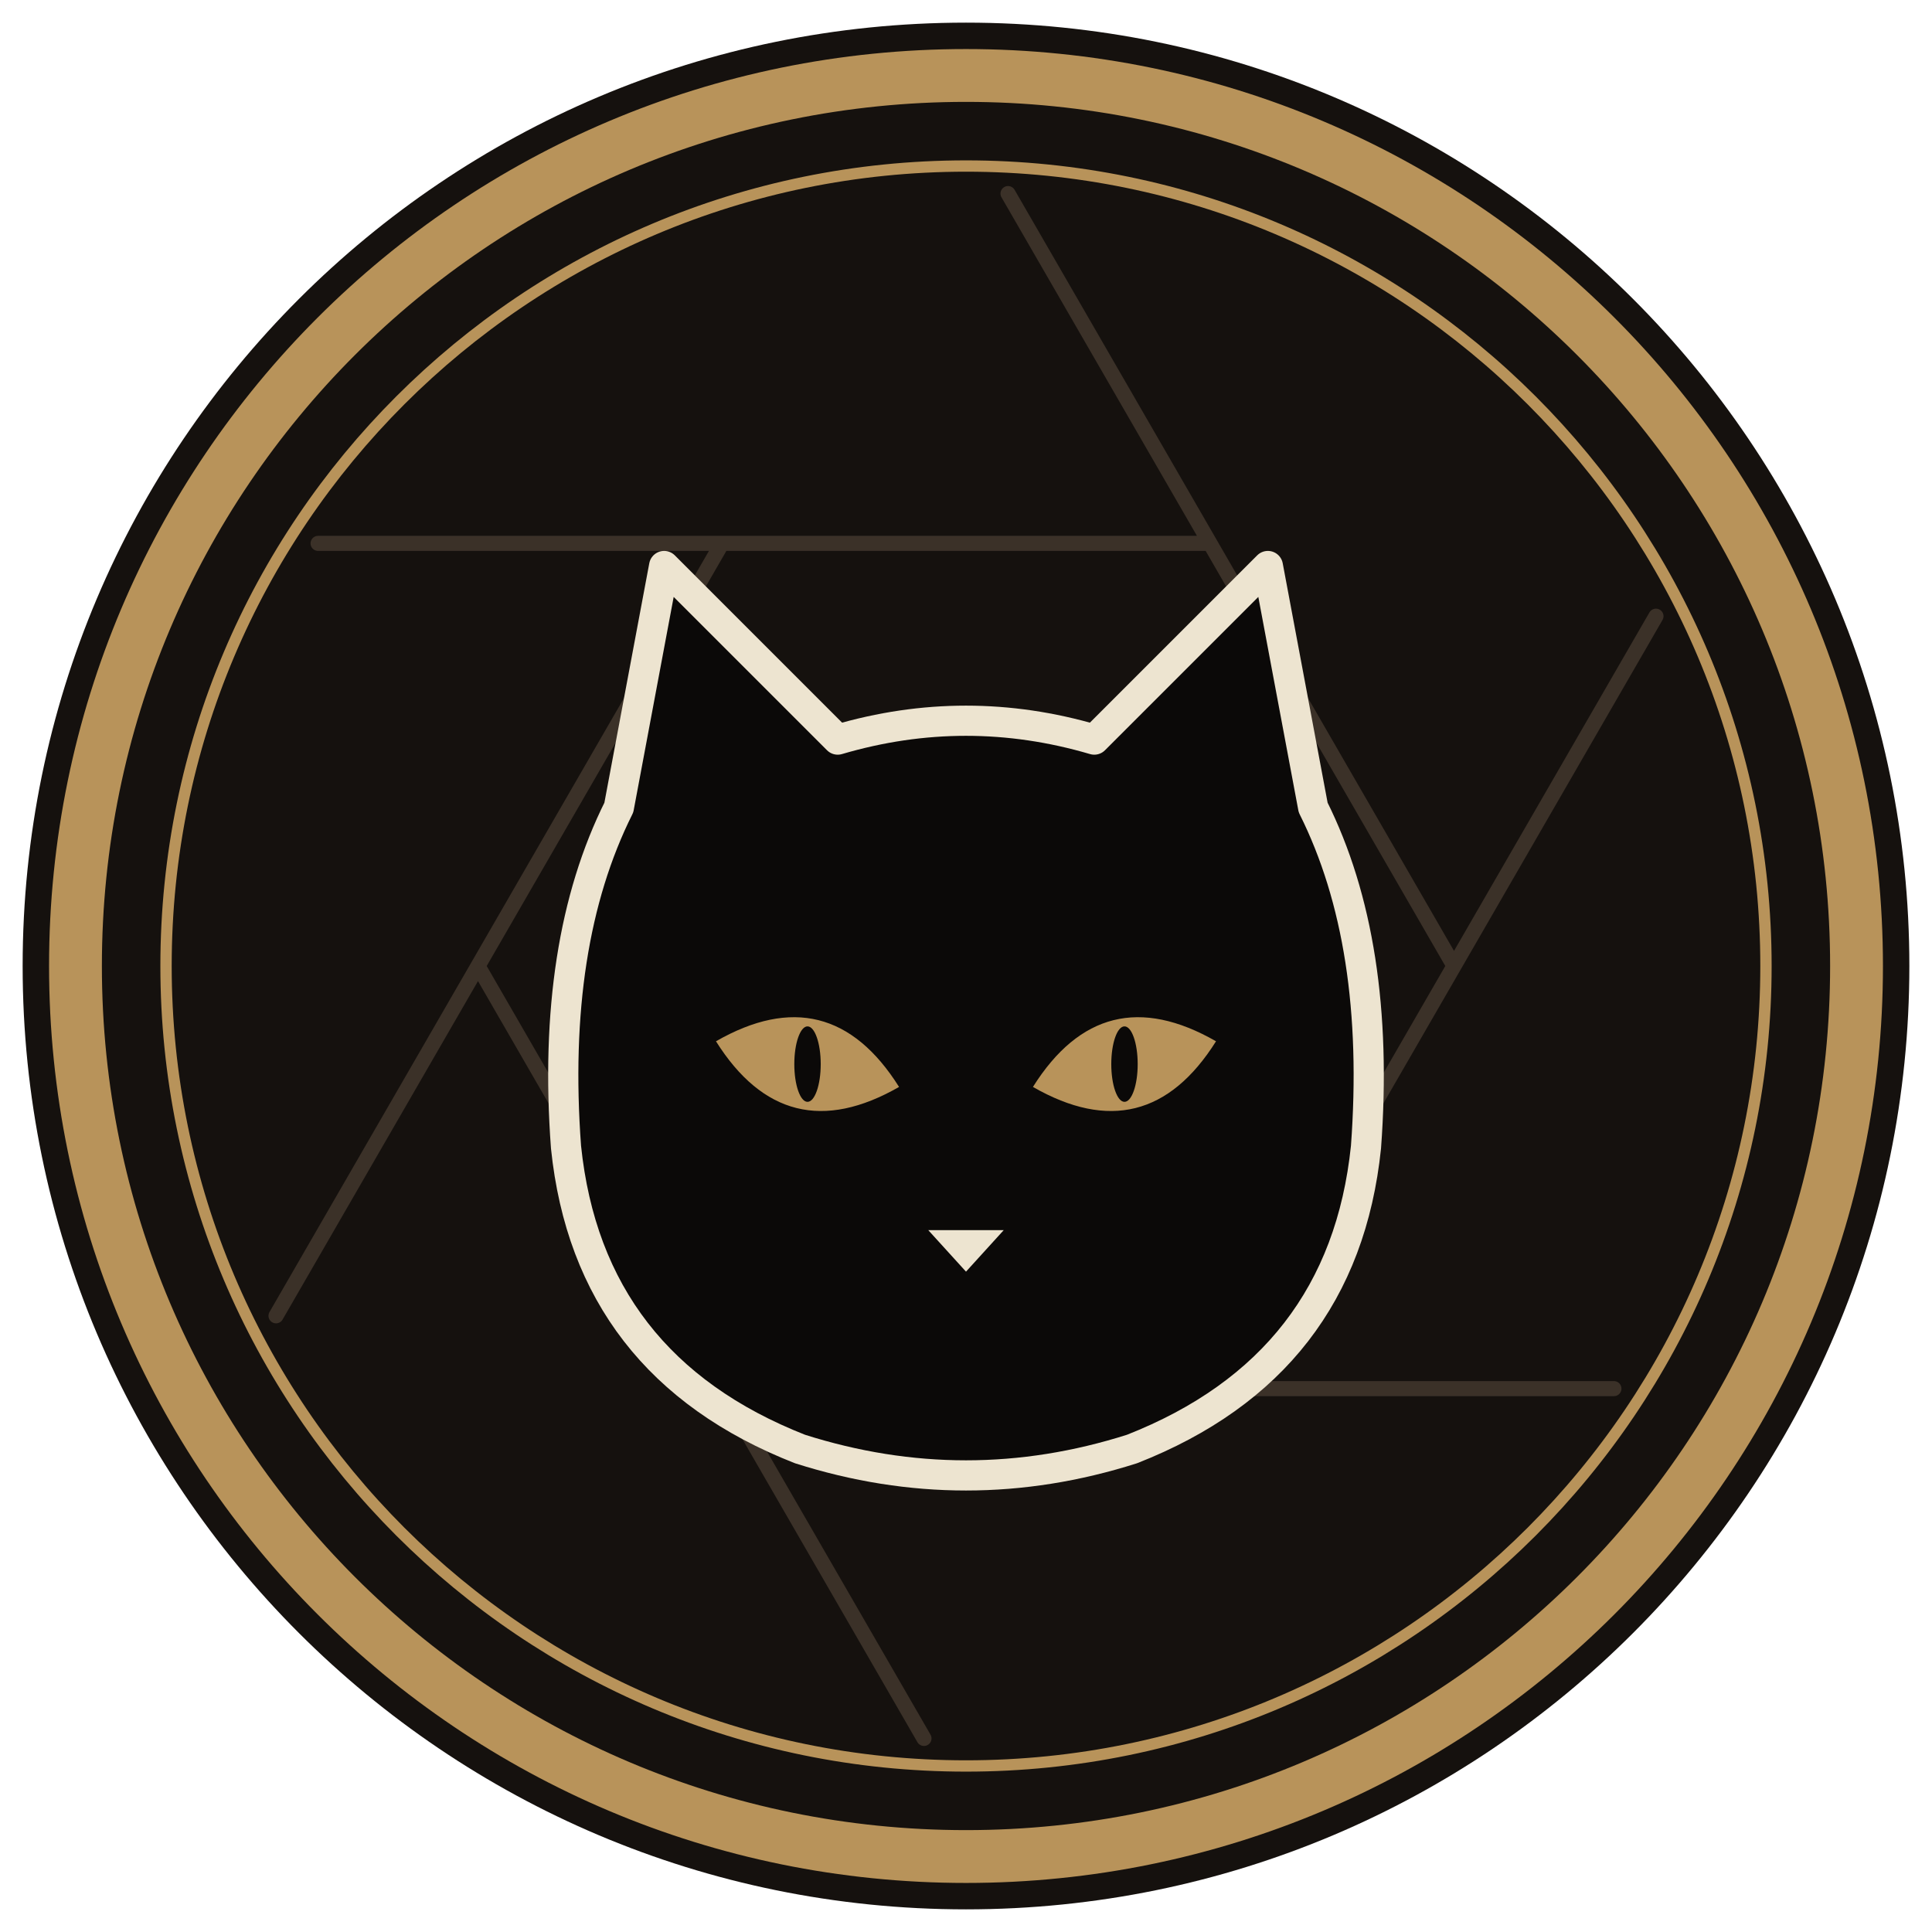
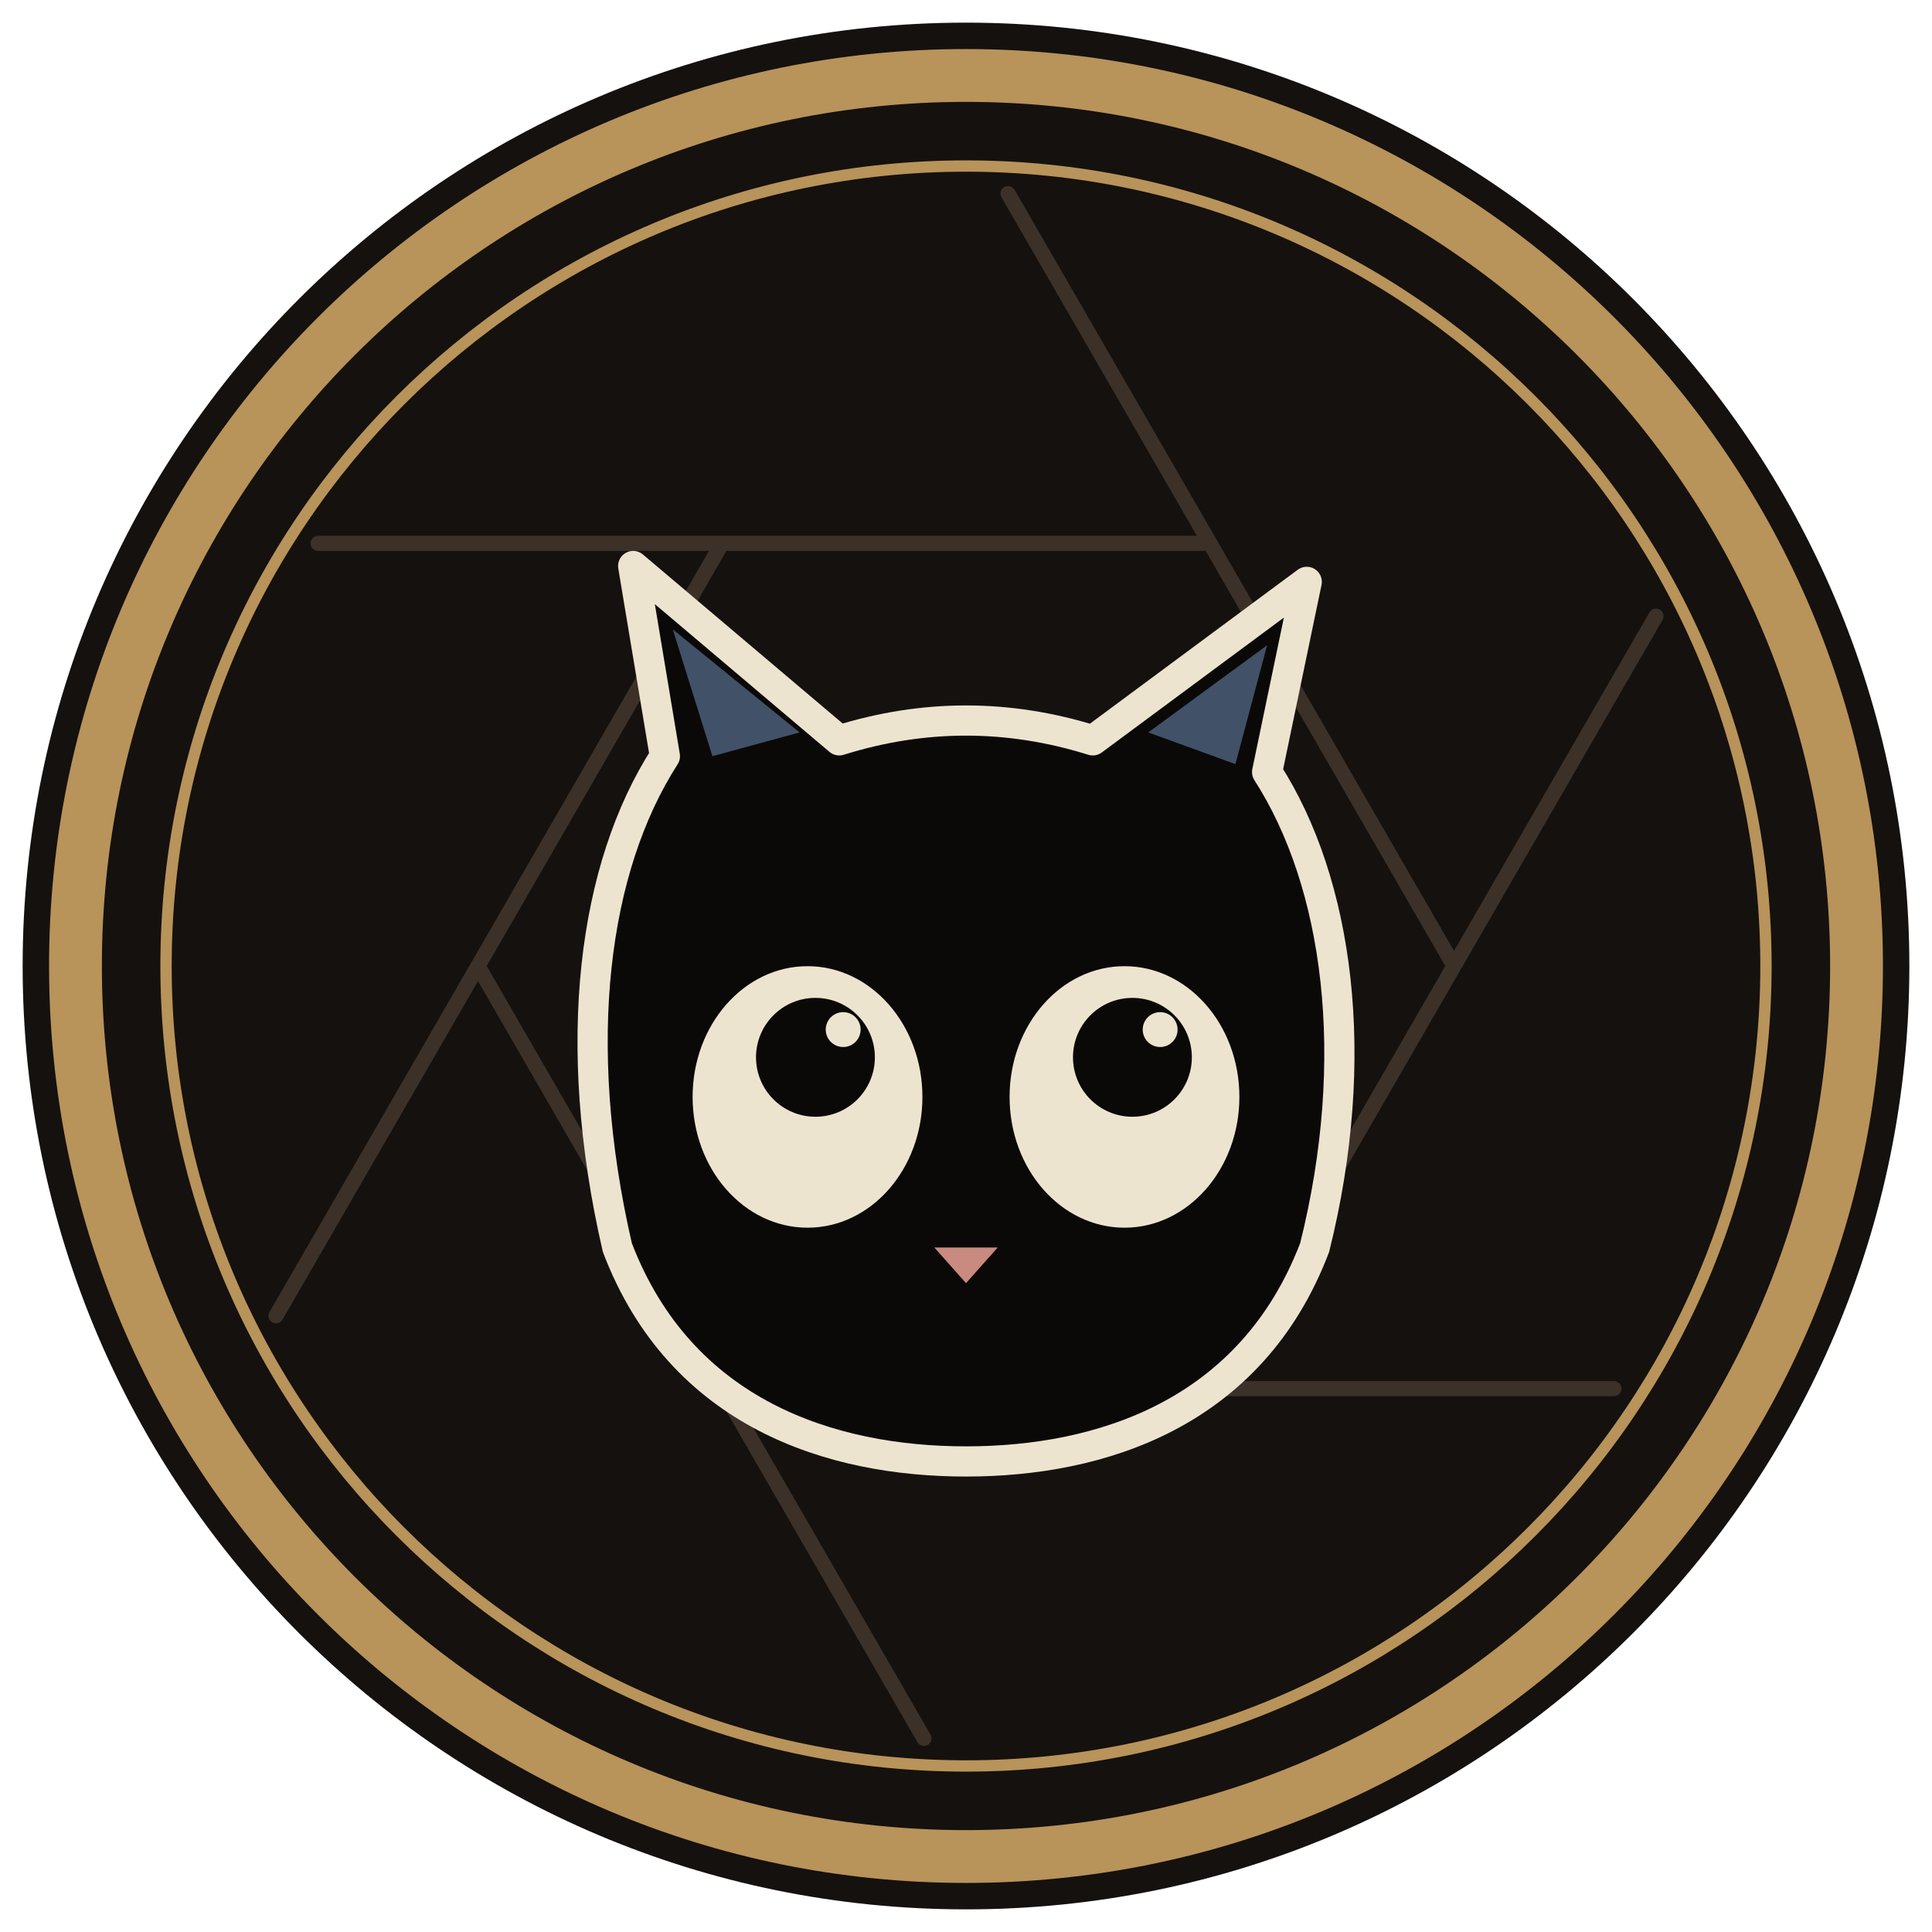
<svg xmlns="http://www.w3.org/2000/svg" viewBox="0 0 512 512">
  <circle cx="256" cy="256" r="250" fill="#15110e" />
  <path d="M84.3 144L320.66 144M267.14 51.3L385.33 256M438.85 163.3L320.66 368M427.7 368L191.34 368M244.86 460.7L126.67 256M73.15 348.7L191.34 144" stroke="#3b3128" stroke-width="4" stroke-linecap="round" fill="none" />
  <circle cx="256" cy="256" r="236" fill="none" stroke="#b8935a" stroke-width="14" />
  <circle cx="256" cy="256" r="212" fill="none" stroke="#b8935a" stroke-width="3" />
-   <path d="M 150 304 Q 146 250 164 214 L 176 150 L 222 196 Q 256 186 290 196 L 336 150 L 348 214 Q 366 250 362 304 Q 356 362 300 384 Q 256 398 212 384 Q 156 362 150 304 Z" fill="#0b0908" stroke="#ede4d0" stroke-width="8" stroke-linejoin="round" />
-   <path d="M 189.74 275.95 Q 219.81 258.71 238.26 288.05 Q 208.19 305.29 189.74 275.95 Z" fill="#b8935a" />
-   <path d="M 273.74 288.05 Q 292.19 258.71 322.26 275.95 Q 303.81 305.29 273.74 288.05 Z" fill="#b8935a" />
-   <ellipse cx="214" cy="282" rx="3.5" ry="10" fill="#0b0908" />
-   <ellipse cx="298" cy="282" rx="3.5" ry="10" fill="#0b0908" />
-   <path d="M 246 326 L 266 326 L 256 337 Z" fill="#ede4d0" />
+   <path d="M 163.6 330.6 C 151 276 157.3 229.8 176.2 200.4 L 167.8 150 L 222.4 196.2 Q 256 185.7 289.6 196.2 L 346.3 154.2 L 335.8 204.6 C 354.7 234 361 280.2 348.4 330.6 C 331.6 374.7 291.7 387.3 256 387.3 C 220.3 387.3 180.4 374.7 163.6 330.6 Z" fill="#0b0908" stroke="#ede4d0" stroke-width="8" stroke-linejoin="round" />
+   <path d="M 178.3 166.8 L 188.8 200.4 L 211.9 194.1 Z" fill="#4f6380" opacity="0.8" />
+   <path d="M 335.8 171 L 327.4 202.5 L 304.3 194.1 Z" fill="#4f6380" opacity="0.8" />
+   <ellipse cx="214" cy="290.7" rx="30.45" ry="34.65" fill="#ede4d0" />
+   <ellipse cx="298" cy="290.7" rx="30.45" ry="34.65" fill="#ede4d0" />
+   <circle cx="216.1" cy="280.2" r="15.75" fill="#0b0908" />
+   <circle cx="300.1" cy="280.2" r="15.75" fill="#0b0908" />
+   <circle cx="223.45" cy="272.85" r="4.62" fill="#ede4d0" />
+   <circle cx="307.45" cy="272.85" r="4.62" fill="#ede4d0" />
+   <path d="M 247.6 330.6 L 264.4 330.6 L 256 340.05 Z" fill="#c98a80" />
</svg>
